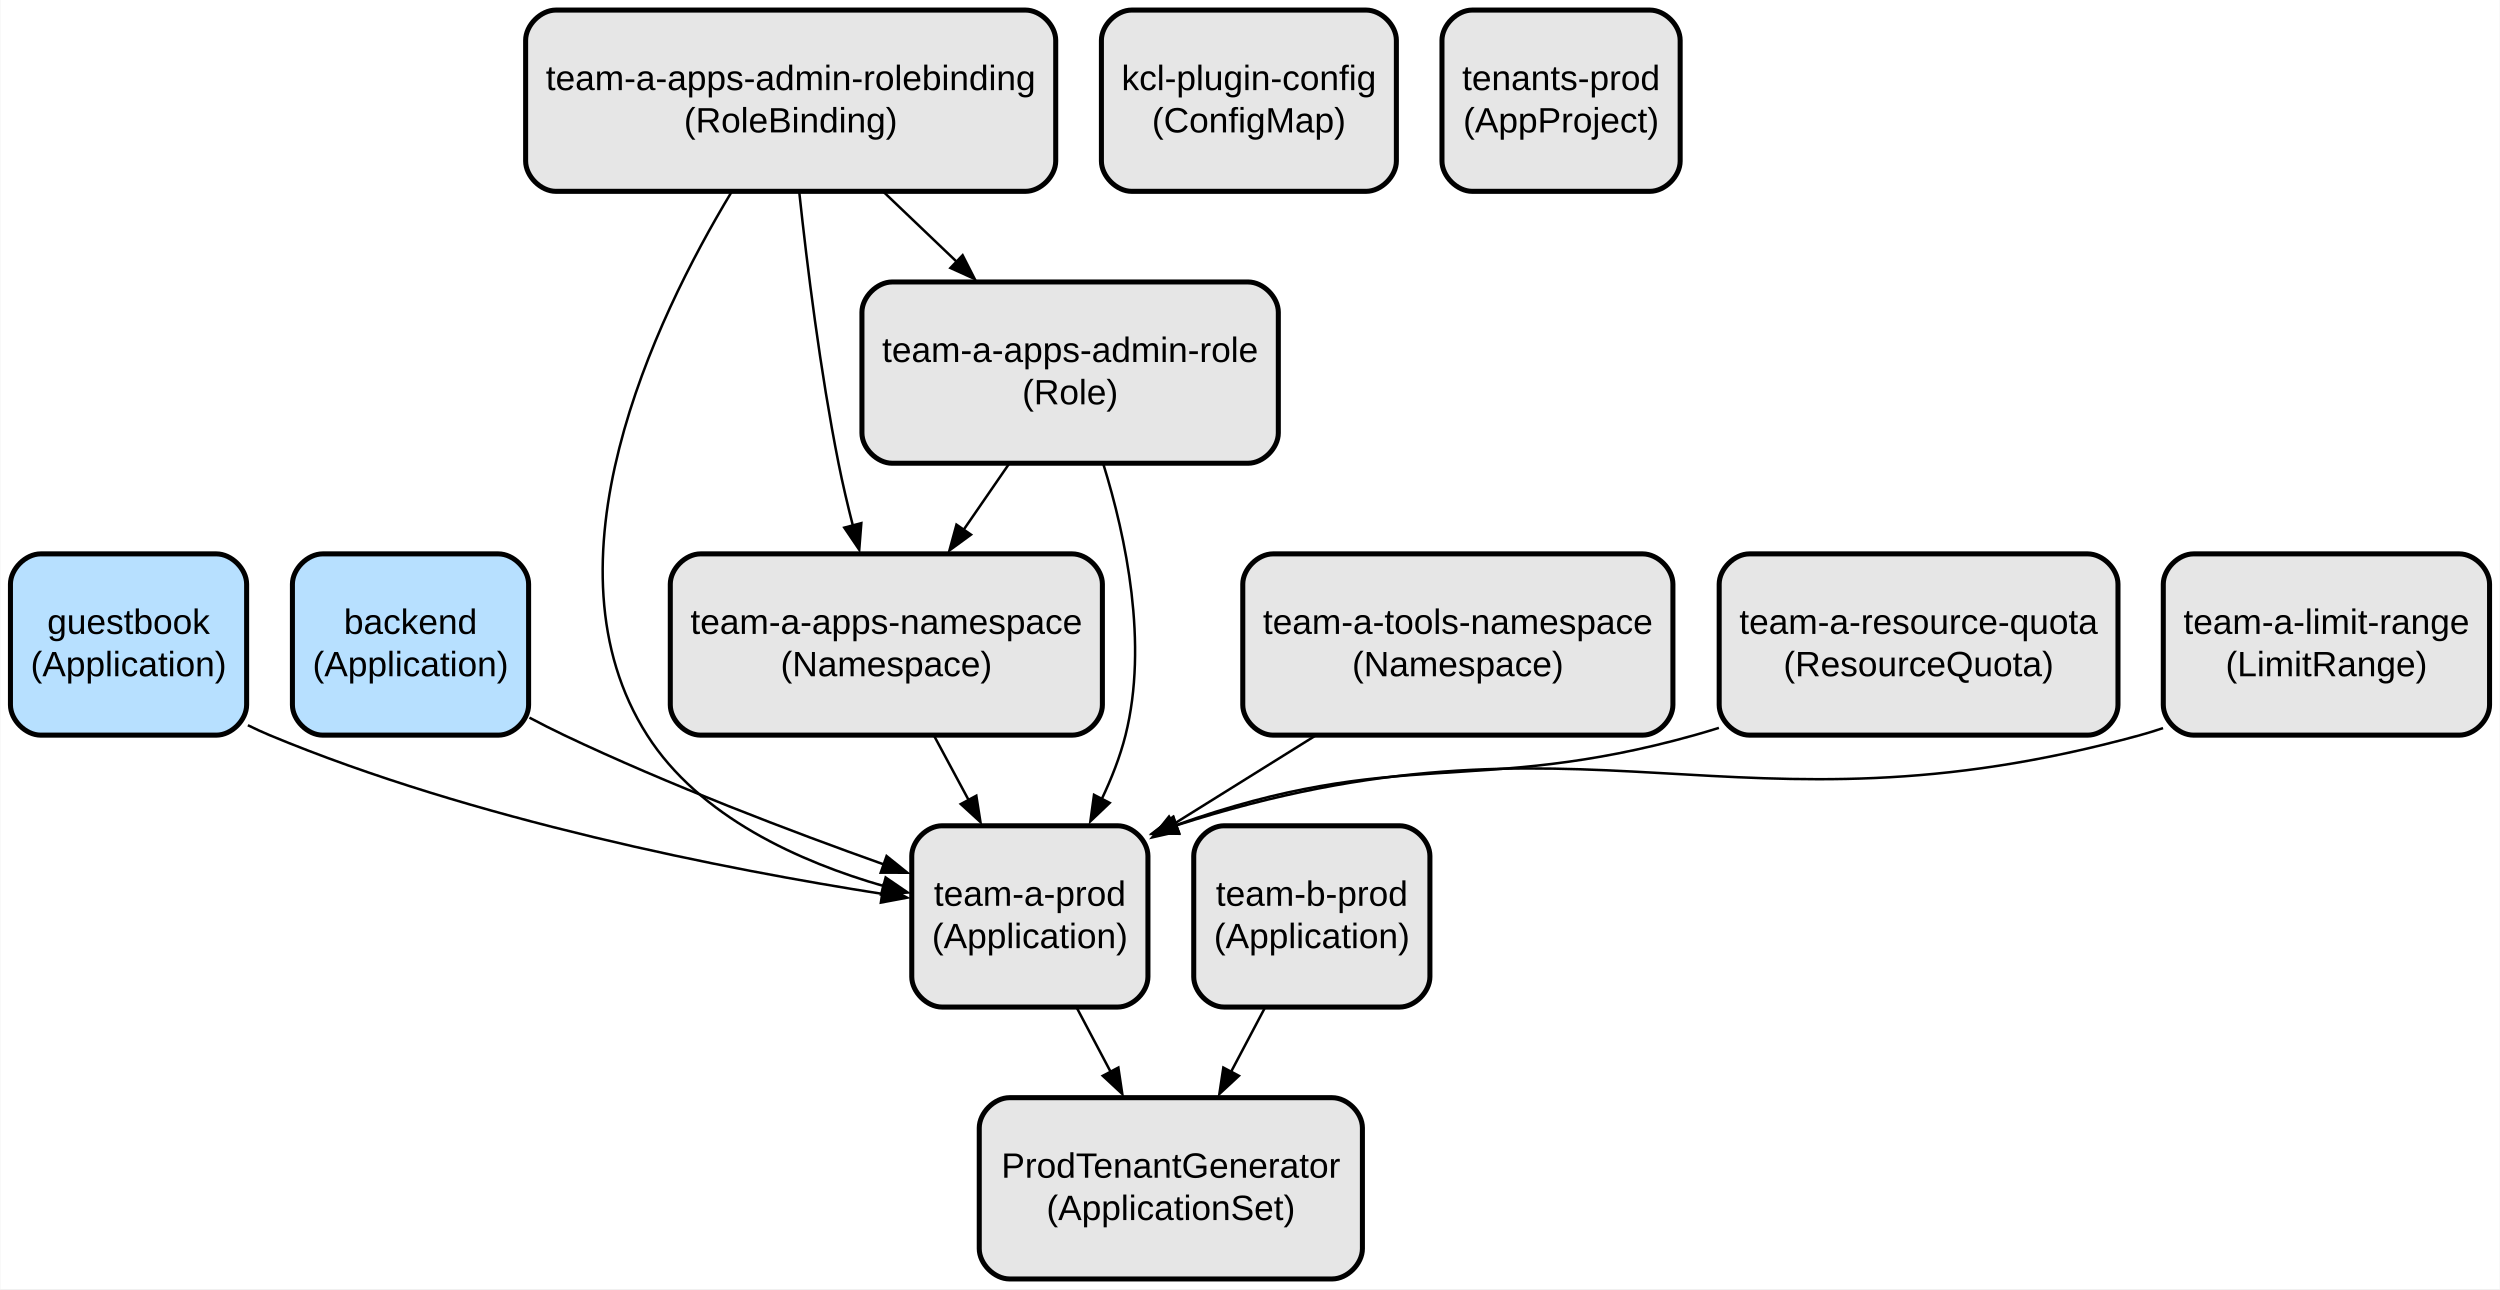
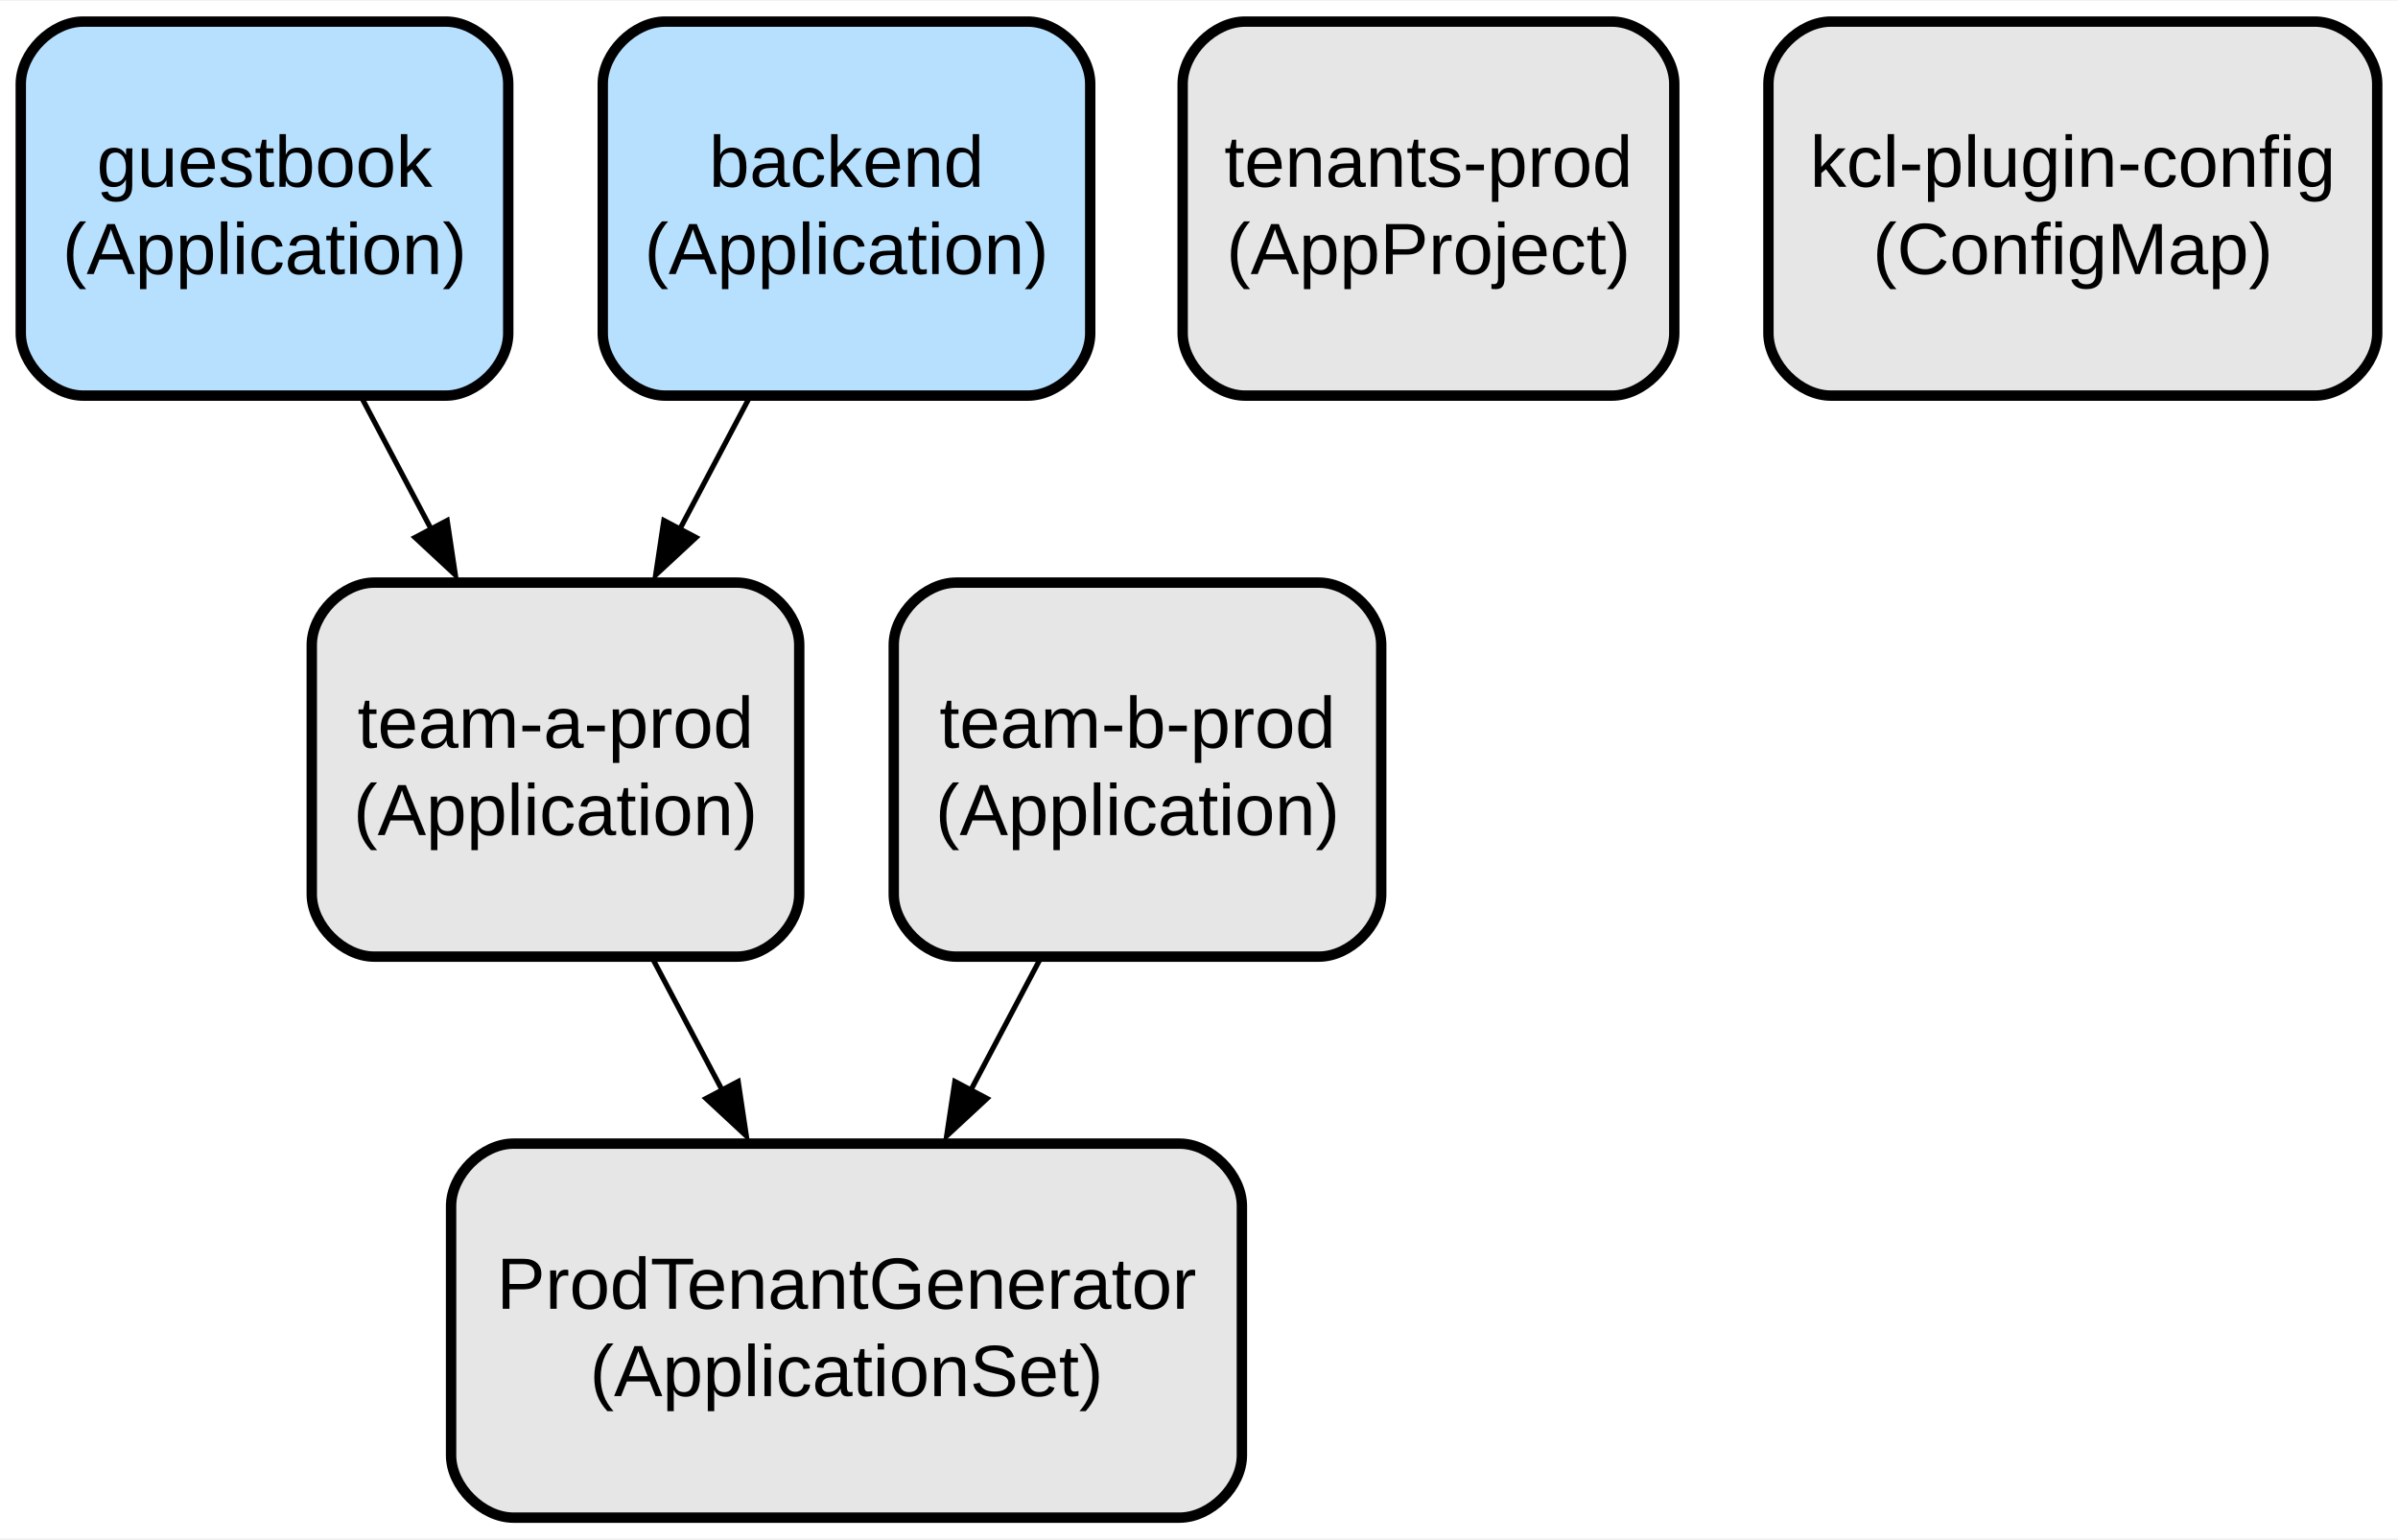
- <svg xmlns="http://www.w3.org/2000/svg" width="993pt" height="512pt" viewBox="0.00 0.00 992.70 512.00">
-   <g id="graph0" class="graph" transform="scale(1 1) rotate(0) translate(4 508)">
-     <polygon fill="white" stroke="none" points="-4,4 -4,-508 988.7,-508 988.7,4 -4,4" />
+ <svg xmlns="http://www.w3.org/2000/svg" width="461pt" height="296pt" viewBox="0.00 0.00 461.49 296.00">
+   <g id="graph0" class="graph" transform="scale(1 1) rotate(0) translate(4 292)">
+     <polygon fill="white" stroke="none" points="-4,4 -4,-292 457.49,-292 457.49,4 -4,4" />
    <g id="node1" class="node">
-       <path fill="#e6e6e6" stroke="black" stroke-width="2" d="M525,-72C525,-72 396.81,-72 396.81,-72 390.81,-72 384.81,-66 384.81,-60 384.81,-60 384.81,-12 384.81,-12 384.81,-6 390.81,0 396.81,0 396.81,0 525,0 525,0 531,0 537,-6 537,-12 537,-12 537,-60 537,-60 537,-66 531,-72 525,-72" />
-       <text text-anchor="middle" x="460.91" y="-40.2" font-family="Arial" font-size="14.00">ProdTenantGenerator</text>
-       <text text-anchor="middle" x="460.91" y="-23.4" font-family="Arial" font-size="14.00">(ApplicationSet)</text>
+       <path fill="#e6e6e6" stroke="black" stroke-width="2" d="M223,-72C223,-72 94.81,-72 94.81,-72 88.81,-72 82.81,-66 82.81,-60 82.81,-60 82.81,-12 82.81,-12 82.81,-6 88.81,0 94.81,0 94.81,0 223,0 223,0 229,0 235,-6 235,-12 235,-12 235,-60 235,-60 235,-66 229,-72 223,-72" />
+       <text text-anchor="middle" x="158.91" y="-40.2" font-family="Arial" font-size="14.00">ProdTenantGenerator</text>
+       <text text-anchor="middle" x="158.91" y="-23.4" font-family="Arial" font-size="14.00">(ApplicationSet)</text>
    </g>
    <g id="node2" class="node">
-       <path fill="#e6e6e6" stroke="black" stroke-width="2" d="M538.49,-504C538.49,-504 445.33,-504 445.33,-504 439.33,-504 433.33,-498 433.33,-492 433.33,-492 433.33,-444 433.33,-444 433.33,-438 439.33,-432 445.33,-432 445.33,-432 538.49,-432 538.49,-432 544.49,-432 550.49,-438 550.49,-444 550.49,-444 550.49,-492 550.49,-492 550.49,-498 544.49,-504 538.49,-504" />
-       <text text-anchor="middle" x="491.91" y="-472.2" font-family="Arial" font-size="14.00">kcl-plugin-config</text>
-       <text text-anchor="middle" x="491.91" y="-455.4" font-family="Arial" font-size="14.00">(ConfigMap)</text>
+       <path fill="#e6e6e6" stroke="black" stroke-width="2" d="M306.21,-288C306.21,-288 235.6,-288 235.6,-288 229.6,-288 223.6,-282 223.6,-276 223.6,-276 223.6,-228 223.6,-228 223.6,-222 229.6,-216 235.6,-216 235.6,-216 306.21,-216 306.21,-216 312.21,-216 318.21,-222 318.21,-228 318.21,-228 318.21,-276 318.21,-276 318.21,-282 312.21,-288 306.21,-288" />
+       <text text-anchor="middle" x="270.91" y="-256.2" font-family="Arial" font-size="14.00">tenants-prod</text>
+       <text text-anchor="middle" x="270.91" y="-239.4" font-family="Arial" font-size="14.00">(AppProject)</text>
    </g>
    <g id="node3" class="node">
-       <path fill="#e6e6e6" stroke="black" stroke-width="2" d="M651.21,-504C651.21,-504 580.6,-504 580.6,-504 574.6,-504 568.6,-498 568.6,-492 568.6,-492 568.6,-444 568.6,-444 568.6,-438 574.6,-432 580.6,-432 580.6,-432 651.21,-432 651.21,-432 657.21,-432 663.21,-438 663.21,-444 663.21,-444 663.21,-492 663.21,-492 663.21,-498 657.21,-504 651.21,-504" />
-       <text text-anchor="middle" x="615.91" y="-472.2" font-family="Arial" font-size="14.00">tenants-prod</text>
-       <text text-anchor="middle" x="615.91" y="-455.4" font-family="Arial" font-size="14.00">(AppProject)</text>
+       <path fill="#e6e6e6" stroke="black" stroke-width="2" d="M441.49,-288C441.49,-288 348.33,-288 348.33,-288 342.33,-288 336.33,-282 336.33,-276 336.33,-276 336.33,-228 336.33,-228 336.33,-222 342.33,-216 348.33,-216 348.33,-216 441.49,-216 441.49,-216 447.49,-216 453.49,-222 453.49,-228 453.49,-228 453.49,-276 453.49,-276 453.49,-282 447.49,-288 441.49,-288" />
+       <text text-anchor="middle" x="394.91" y="-256.2" font-family="Arial" font-size="14.00">kcl-plugin-config</text>
+       <text text-anchor="middle" x="394.91" y="-239.4" font-family="Arial" font-size="14.00">(ConfigMap)</text>
    </g>
    <g id="node4" class="node">
-       <path fill="#e6e6e6" stroke="black" stroke-width="2" d="M439.81,-180C439.81,-180 370,-180 370,-180 364,-180 358,-174 358,-168 358,-168 358,-120 358,-120 358,-114 364,-108 370,-108 370,-108 439.81,-108 439.81,-108 445.81,-108 451.81,-114 451.81,-120 451.81,-120 451.81,-168 451.81,-168 451.81,-174 445.81,-180 439.81,-180" />
-       <text text-anchor="middle" x="404.91" y="-148.2" font-family="Arial" font-size="14.00">team-a-prod</text>
-       <text text-anchor="middle" x="404.91" y="-131.4" font-family="Arial" font-size="14.00">(Application)</text>
+       <path fill="#e6e6e6" stroke="black" stroke-width="2" d="M137.81,-180C137.81,-180 68,-180 68,-180 62,-180 56,-174 56,-168 56,-168 56,-120 56,-120 56,-114 62,-108 68,-108 68,-108 137.81,-108 137.81,-108 143.81,-108 149.81,-114 149.81,-120 149.81,-120 149.81,-168 149.81,-168 149.81,-174 143.81,-180 137.81,-180" />
+       <text text-anchor="middle" x="102.91" y="-148.2" font-family="Arial" font-size="14.00">team-a-prod</text>
+       <text text-anchor="middle" x="102.91" y="-131.4" font-family="Arial" font-size="14.00">(Application)</text>
    </g>
    <g id="edge1" class="edge">
-       <path fill="none" stroke="black" d="M423.55,-107.7C427.85,-99.57 432.48,-90.8 436.97,-82.31" />
-       <polygon fill="black" stroke="black" points="440.06,-83.96 441.63,-73.48 433.87,-80.69 440.06,-83.96" />
+       <path fill="none" stroke="black" d="M121.55,-107.7C125.85,-99.57 130.48,-90.8 134.97,-82.31" />
+       <polygon fill="black" stroke="black" points="138.06,-83.96 139.63,-73.48 131.87,-80.69 138.06,-83.96" />
    </g>
    <g id="node5" class="node">
-       <path fill="#e6e6e6" stroke="black" stroke-width="2" d="M551.81,-180C551.81,-180 482,-180 482,-180 476,-180 470,-174 470,-168 470,-168 470,-120 470,-120 470,-114 476,-108 482,-108 482,-108 551.81,-108 551.81,-108 557.81,-108 563.81,-114 563.81,-120 563.81,-120 563.81,-168 563.81,-168 563.81,-174 557.81,-180 551.81,-180" />
-       <text text-anchor="middle" x="516.91" y="-148.2" font-family="Arial" font-size="14.00">team-b-prod</text>
-       <text text-anchor="middle" x="516.91" y="-131.4" font-family="Arial" font-size="14.00">(Application)</text>
+       <path fill="#e6e6e6" stroke="black" stroke-width="2" d="M249.81,-180C249.81,-180 180,-180 180,-180 174,-180 168,-174 168,-168 168,-168 168,-120 168,-120 168,-114 174,-108 180,-108 180,-108 249.81,-108 249.81,-108 255.81,-108 261.81,-114 261.81,-120 261.81,-120 261.81,-168 261.81,-168 261.81,-174 255.81,-180 249.81,-180" />
+       <text text-anchor="middle" x="214.91" y="-148.2" font-family="Arial" font-size="14.00">team-b-prod</text>
+       <text text-anchor="middle" x="214.91" y="-131.4" font-family="Arial" font-size="14.00">(Application)</text>
    </g>
    <g id="edge2" class="edge">
-       <path fill="none" stroke="black" d="M498.26,-107.7C493.96,-99.57 489.33,-90.8 484.84,-82.31" />
-       <polygon fill="black" stroke="black" points="487.95,-80.69 480.18,-73.48 481.76,-83.96 487.95,-80.69" />
+       <path fill="none" stroke="black" d="M196.26,-107.7C191.96,-99.57 187.33,-90.8 182.84,-82.31" />
+       <polygon fill="black" stroke="black" points="185.95,-80.69 178.18,-73.48 179.76,-83.96 185.95,-80.69" />
    </g>
    <g id="node6" class="node">
      <path fill="#b7e0ff" stroke="black" stroke-width="2" d="M81.81,-288C81.81,-288 12,-288 12,-288 6,-288 0,-282 0,-276 0,-276 0,-228 0,-228 0,-222 6,-216 12,-216 12,-216 81.81,-216 81.81,-216 87.81,-216 93.81,-222 93.81,-228 93.81,-228 93.81,-276 93.81,-276 93.81,-282 87.81,-288 81.81,-288" />
      <text text-anchor="middle" x="46.91" y="-256.2" font-family="Arial" font-size="14.00">guestbook</text>
      <text text-anchor="middle" x="46.91" y="-239.4" font-family="Arial" font-size="14.00">(Application)</text>
    </g>
    <g id="edge3" class="edge">
-       <path fill="none" stroke="black" d="M94.31,-219.94C97.17,-218.52 100.05,-217.19 102.91,-216 184,-182.22 284.34,-162.66 346.49,-152.92" />
-       <polygon fill="black" stroke="black" points="346.79,-156.41 356.15,-151.44 345.73,-149.49 346.79,-156.41" />
+       <path fill="none" stroke="black" d="M65.55,-215.7C69.85,-207.57 74.48,-198.8 78.97,-190.31" />
+       <polygon fill="black" stroke="black" points="82.06,-191.96 83.63,-181.48 75.87,-188.69 82.06,-191.96" />
    </g>
    <g id="node7" class="node">
      <path fill="#b7e0ff" stroke="black" stroke-width="2" d="M193.81,-288C193.81,-288 124,-288 124,-288 118,-288 112,-282 112,-276 112,-276 112,-228 112,-228 112,-222 118,-216 124,-216 124,-216 193.81,-216 193.81,-216 199.81,-216 205.81,-222 205.81,-228 205.81,-228 205.81,-276 205.81,-276 205.81,-282 199.81,-288 193.81,-288" />
      <text text-anchor="middle" x="158.91" y="-256.2" font-family="Arial" font-size="14.00">backend</text>
      <text text-anchor="middle" x="158.91" y="-239.4" font-family="Arial" font-size="14.00">(Application)</text>
    </g>
    <g id="edge4" class="edge">
-       <path fill="none" stroke="black" d="M206.15,-222.95C210.75,-220.51 215.39,-218.15 219.91,-216 261.48,-196.24 310.13,-177.74 347.1,-164.58" />
-       <polygon fill="black" stroke="black" points="348,-167.98 356.26,-161.35 345.67,-161.38 348,-167.98" />
-     </g>
-     <g id="node8" class="node">
-       <path fill="#e6e6e6" stroke="black" stroke-width="2" d="M421.72,-288C421.72,-288 274.09,-288 274.09,-288 268.09,-288 262.09,-282 262.09,-276 262.09,-276 262.09,-228 262.09,-228 262.09,-222 268.09,-216 274.09,-216 274.09,-216 421.72,-216 421.72,-216 427.72,-216 433.72,-222 433.72,-228 433.72,-228 433.72,-276 433.72,-276 433.72,-282 427.72,-288 421.72,-288" />
-       <text text-anchor="middle" x="347.91" y="-256.2" font-family="Arial" font-size="14.00">team-a-apps-namespace</text>
-       <text text-anchor="middle" x="347.91" y="-239.4" font-family="Arial" font-size="14.00">(Namespace)</text>
-     </g>
-     <g id="edge5" class="edge">
-       <path fill="none" stroke="black" d="M366.89,-215.7C371.31,-207.48 376.08,-198.61 380.69,-190.03" />
-       <polygon fill="black" stroke="black" points="383.64,-191.94 385.29,-181.48 377.47,-188.63 383.64,-191.94" />
-     </g>
-     <g id="node9" class="node">
-       <path fill="#e6e6e6" stroke="black" stroke-width="2" d="M648.33,-288C648.33,-288 501.48,-288 501.48,-288 495.48,-288 489.48,-282 489.48,-276 489.48,-276 489.48,-228 489.48,-228 489.48,-222 495.48,-216 501.48,-216 501.48,-216 648.33,-216 648.33,-216 654.33,-216 660.33,-222 660.33,-228 660.33,-228 660.33,-276 660.33,-276 660.33,-282 654.33,-288 648.33,-288" />
-       <text text-anchor="middle" x="574.91" y="-256.2" font-family="Arial" font-size="14.00">team-a-tools-namespace</text>
-       <text text-anchor="middle" x="574.91" y="-239.4" font-family="Arial" font-size="14.00">(Namespace)</text>
-     </g>
-     <g id="edge6" class="edge">
-       <path fill="none" stroke="black" d="M518.07,-215.63C502.02,-205.63 484.39,-194.65 461.86,-180.59" />
-       <polygon fill="black" stroke="black" points="463.88,-177.73 453.54,-175.4 460.18,-183.67 463.88,-177.73" />
-     </g>
-     <g id="node10" class="node">
-       <path fill="#e6e6e6" stroke="black" stroke-width="2" d="M825.11,-288C825.11,-288 690.71,-288 690.71,-288 684.71,-288 678.71,-282 678.71,-276 678.71,-276 678.71,-228 678.71,-228 678.71,-222 684.71,-216 690.71,-216 690.71,-216 825.11,-216 825.11,-216 831.11,-216 837.11,-222 837.11,-228 837.11,-228 837.11,-276 837.11,-276 837.11,-282 831.11,-288 825.11,-288" />
-       <text text-anchor="middle" x="757.91" y="-256.2" font-family="Arial" font-size="14.00">team-a-resource-quota</text>
-       <text text-anchor="middle" x="757.91" y="-239.4" font-family="Arial" font-size="14.00">(ResourceQuota)</text>
-     </g>
-     <g id="edge7" class="edge">
-       <path fill="none" stroke="black" d="M678.6,-218.89C675.35,-217.86 672.1,-216.9 668.91,-216 582,-191.67 550.92,-211.82 462.95,-180.26" />
-       <polygon fill="black" stroke="black" points="464.24,-177 453.65,-176.79 461.79,-183.56 464.24,-177" />
-     </g>
-     <g id="node11" class="node">
-       <path fill="#e6e6e6" stroke="black" stroke-width="2" d="M972.7,-288C972.7,-288 867.11,-288 867.11,-288 861.11,-288 855.11,-282 855.11,-276 855.11,-276 855.11,-228 855.11,-228 855.11,-222 861.11,-216 867.11,-216 867.11,-216 972.7,-216 972.7,-216 978.7,-216 984.7,-222 984.7,-228 984.7,-228 984.7,-276 984.7,-276 984.7,-282 978.7,-288 972.7,-288" />
-       <text text-anchor="middle" x="919.91" y="-256.2" font-family="Arial" font-size="14.00">team-a-limit-range</text>
-       <text text-anchor="middle" x="919.91" y="-239.4" font-family="Arial" font-size="14.00">(LimitRange)</text>
-     </g>
-     <g id="edge8" class="edge">
-       <path fill="none" stroke="black" d="M855.01,-218.8C851.97,-217.77 848.92,-216.83 845.91,-216 683.72,-171.55 626.19,-232.31 463.03,-180.14" />
-       <polygon fill="black" stroke="black" points="464.16,-176.82 453.57,-177.01 461.96,-183.47 464.16,-176.82" />
-     </g>
-     <g id="node12" class="node">
-       <path fill="#e6e6e6" stroke="black" stroke-width="2" d="M491.6,-396C491.6,-396 350.21,-396 350.21,-396 344.21,-396 338.21,-390 338.21,-384 338.21,-384 338.21,-336 338.21,-336 338.21,-330 344.21,-324 350.21,-324 350.21,-324 491.6,-324 491.6,-324 497.6,-324 503.6,-330 503.6,-336 503.6,-336 503.6,-384 503.6,-384 503.6,-390 497.6,-396 491.6,-396" />
-       <text text-anchor="middle" x="420.91" y="-364.2" font-family="Arial" font-size="14.00">team-a-apps-admin-role</text>
-       <text text-anchor="middle" x="420.91" y="-347.4" font-family="Arial" font-size="14.00">(Role)</text>
-     </g>
-     <g id="edge9" class="edge">
-       <path fill="none" stroke="black" d="M434.09,-323.67C443.12,-294.5 451.98,-252.18 442.91,-216 440.75,-207.42 437.34,-198.74 433.43,-190.54" />
-       <polygon fill="black" stroke="black" points="436.62,-189.1 428.95,-181.8 430.39,-192.29 436.62,-189.1" />
-     </g>
-     <g id="edge10" class="edge">
-       <path fill="none" stroke="black" d="M396.6,-323.7C390.81,-315.3 384.56,-306.23 378.53,-297.47" />
-       <polygon fill="black" stroke="black" points="381.52,-295.64 372.97,-289.39 375.76,-299.61 381.52,-295.64" />
-     </g>
-     <g id="node13" class="node">
-       <path fill="#e6e6e6" stroke="black" stroke-width="2" d="M403.18,-504C403.18,-504 216.63,-504 216.63,-504 210.63,-504 204.63,-498 204.63,-492 204.63,-492 204.63,-444 204.63,-444 204.63,-438 210.63,-432 216.63,-432 216.63,-432 403.18,-432 403.18,-432 409.18,-432 415.18,-438 415.18,-444 415.18,-444 415.18,-492 415.18,-492 415.18,-498 409.18,-504 403.18,-504" />
-       <text text-anchor="middle" x="309.91" y="-472.2" font-family="Arial" font-size="14.00">team-a-apps-admin-rolebinding</text>
-       <text text-anchor="middle" x="309.91" y="-455.4" font-family="Arial" font-size="14.00">(RoleBinding)</text>
-     </g>
-     <g id="edge11" class="edge">
-       <path fill="none" stroke="black" d="M286.4,-431.71C255.44,-380.38 209.71,-283.85 252.91,-216 273.58,-183.52 313.44,-165.65 347.15,-155.97" />
-       <polygon fill="black" stroke="black" points="347.63,-159.46 356.38,-153.49 345.82,-152.7 347.63,-159.46" />
-     </g>
-     <g id="edge12" class="edge">
-       <path fill="none" stroke="black" d="M313.33,-431.53C316.44,-402.47 321.66,-360.35 328.91,-324 330.52,-315.91 332.53,-307.38 334.63,-299.15" />
-       <polygon fill="black" stroke="black" points="337.97,-300.21 337.14,-289.64 331.2,-298.42 337.97,-300.21" />
-     </g>
-     <g id="edge13" class="edge">
-       <path fill="none" stroke="black" d="M346.87,-431.7C356.14,-422.85 366.18,-413.26 375.8,-404.08" />
-       <polygon fill="black" stroke="black" points="378.2,-406.63 383.01,-397.19 373.36,-401.56 378.2,-406.63" />
+       <path fill="none" stroke="black" d="M140.26,-215.7C135.96,-207.57 131.33,-198.8 126.84,-190.31" />
+       <polygon fill="black" stroke="black" points="129.95,-188.69 122.18,-181.48 123.76,-191.96 129.95,-188.69" />
    </g>
  </g>
</svg>
